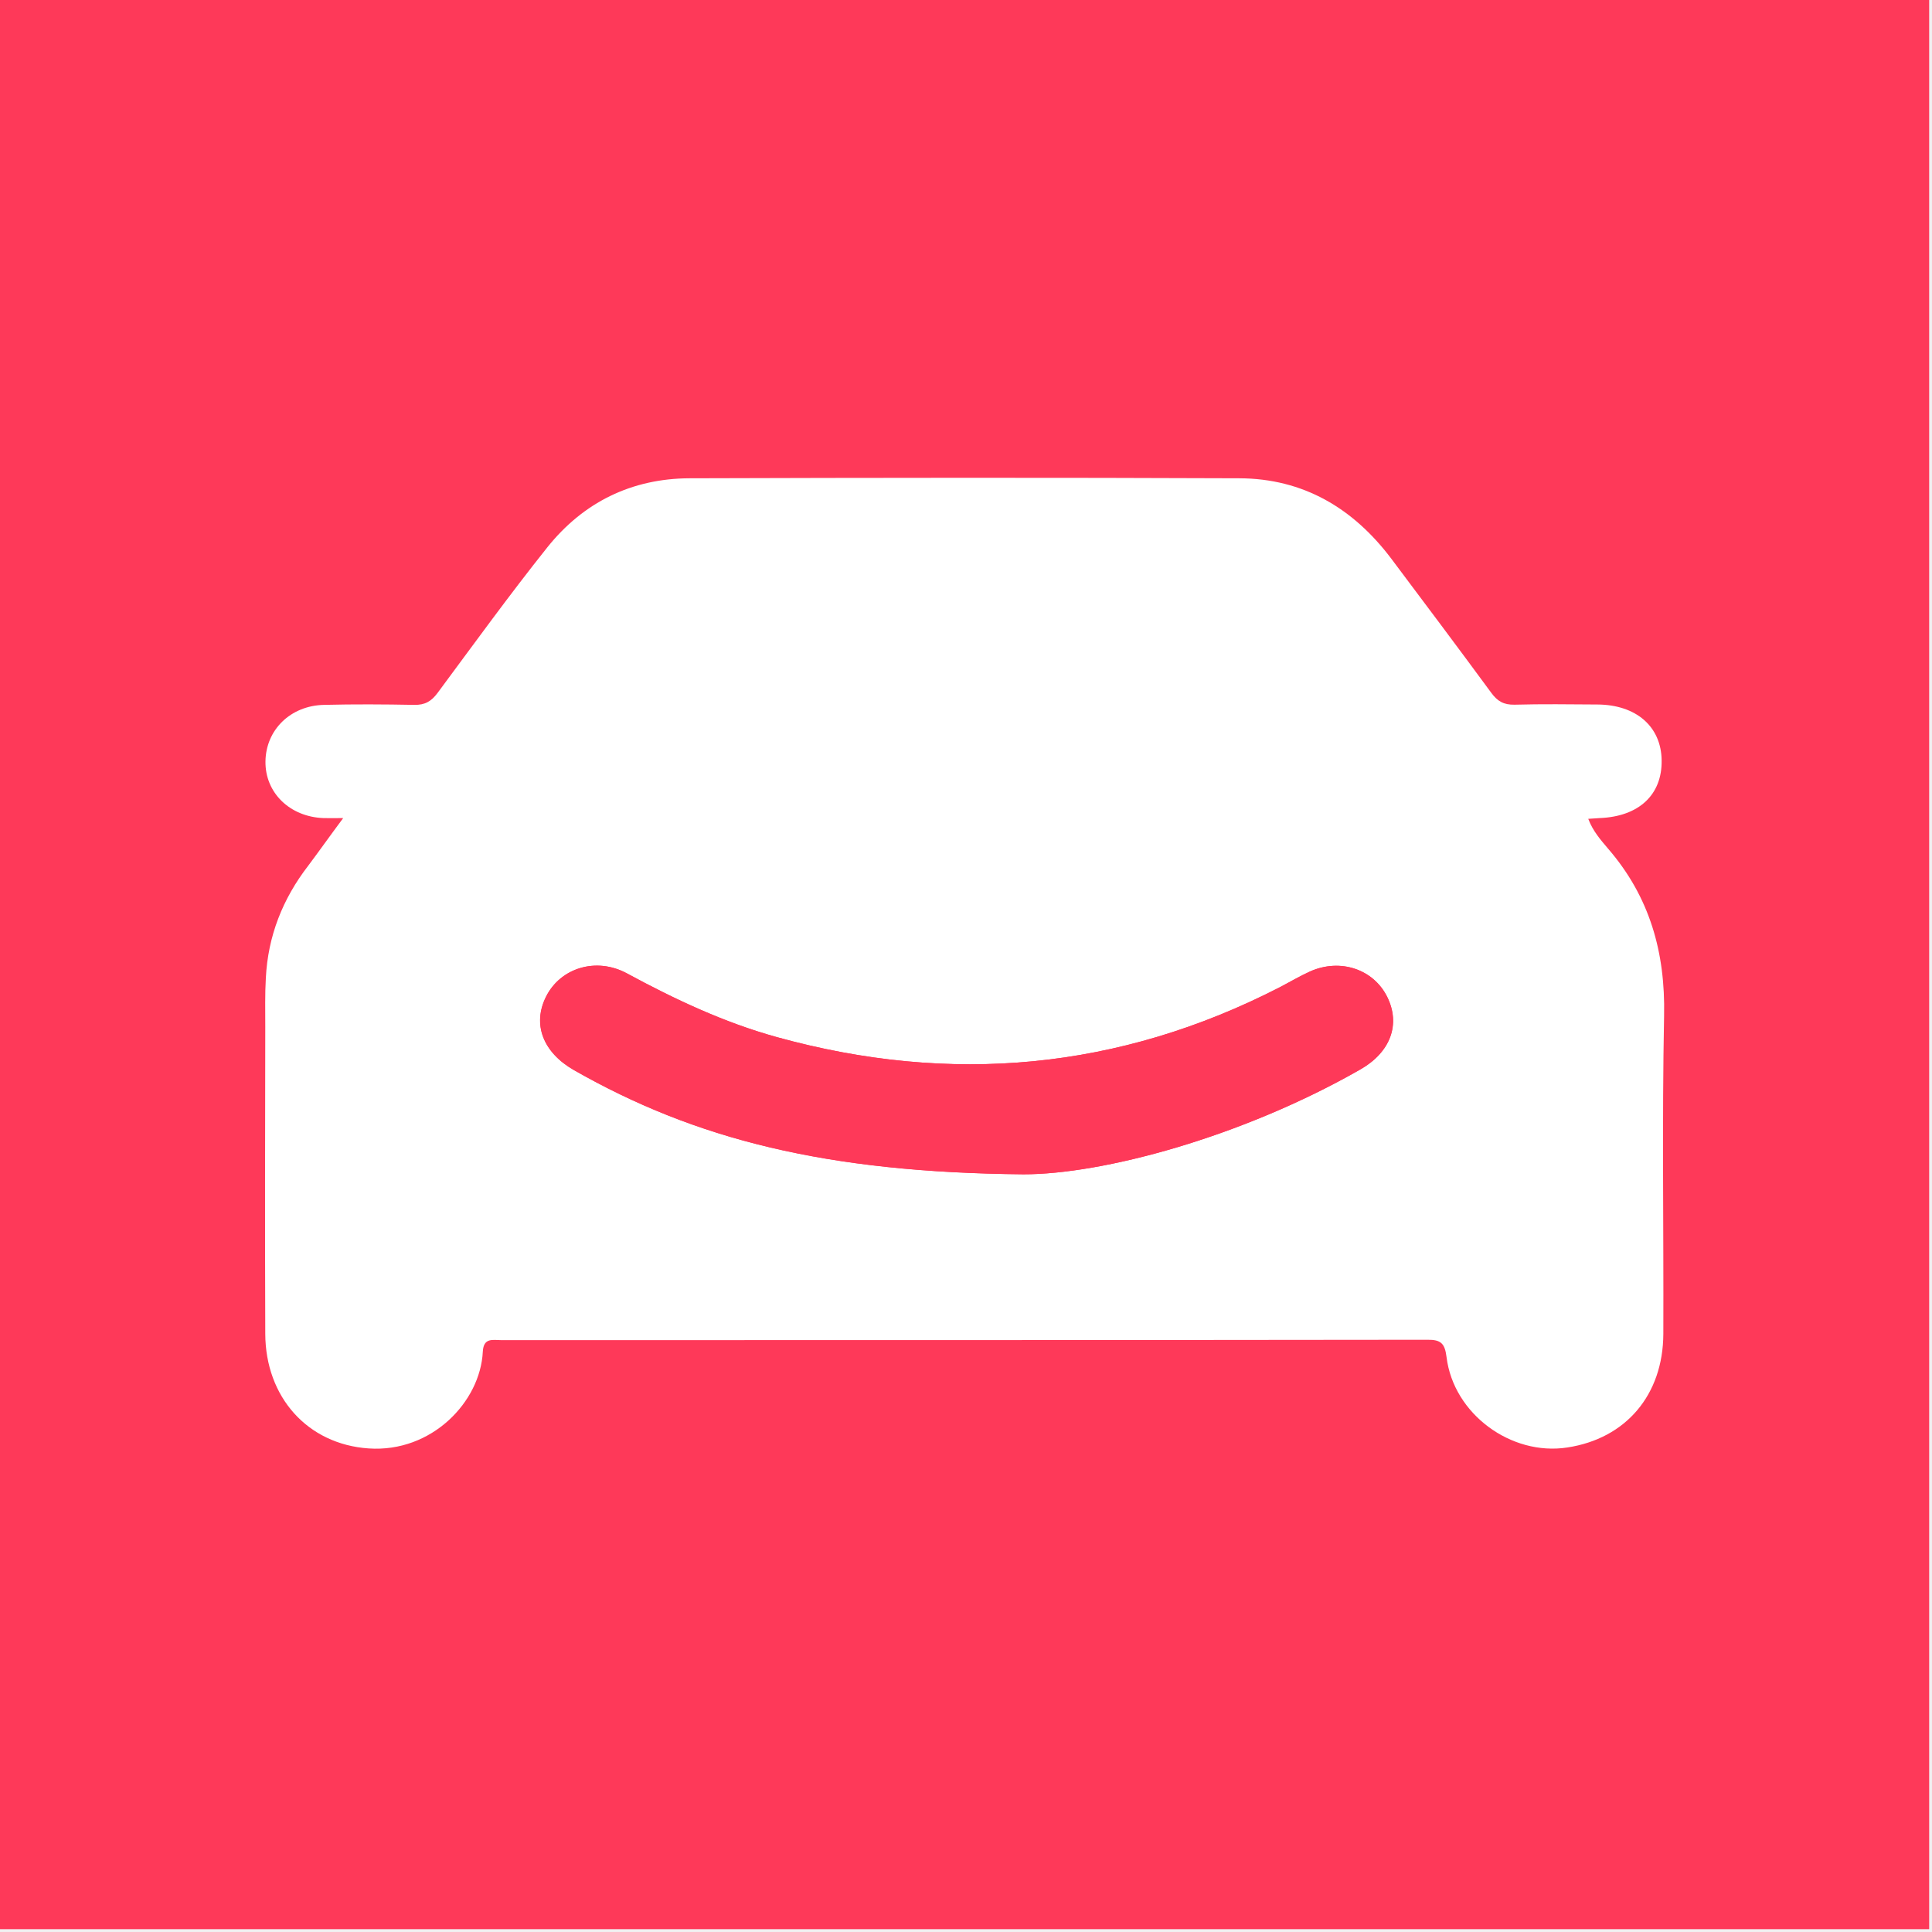
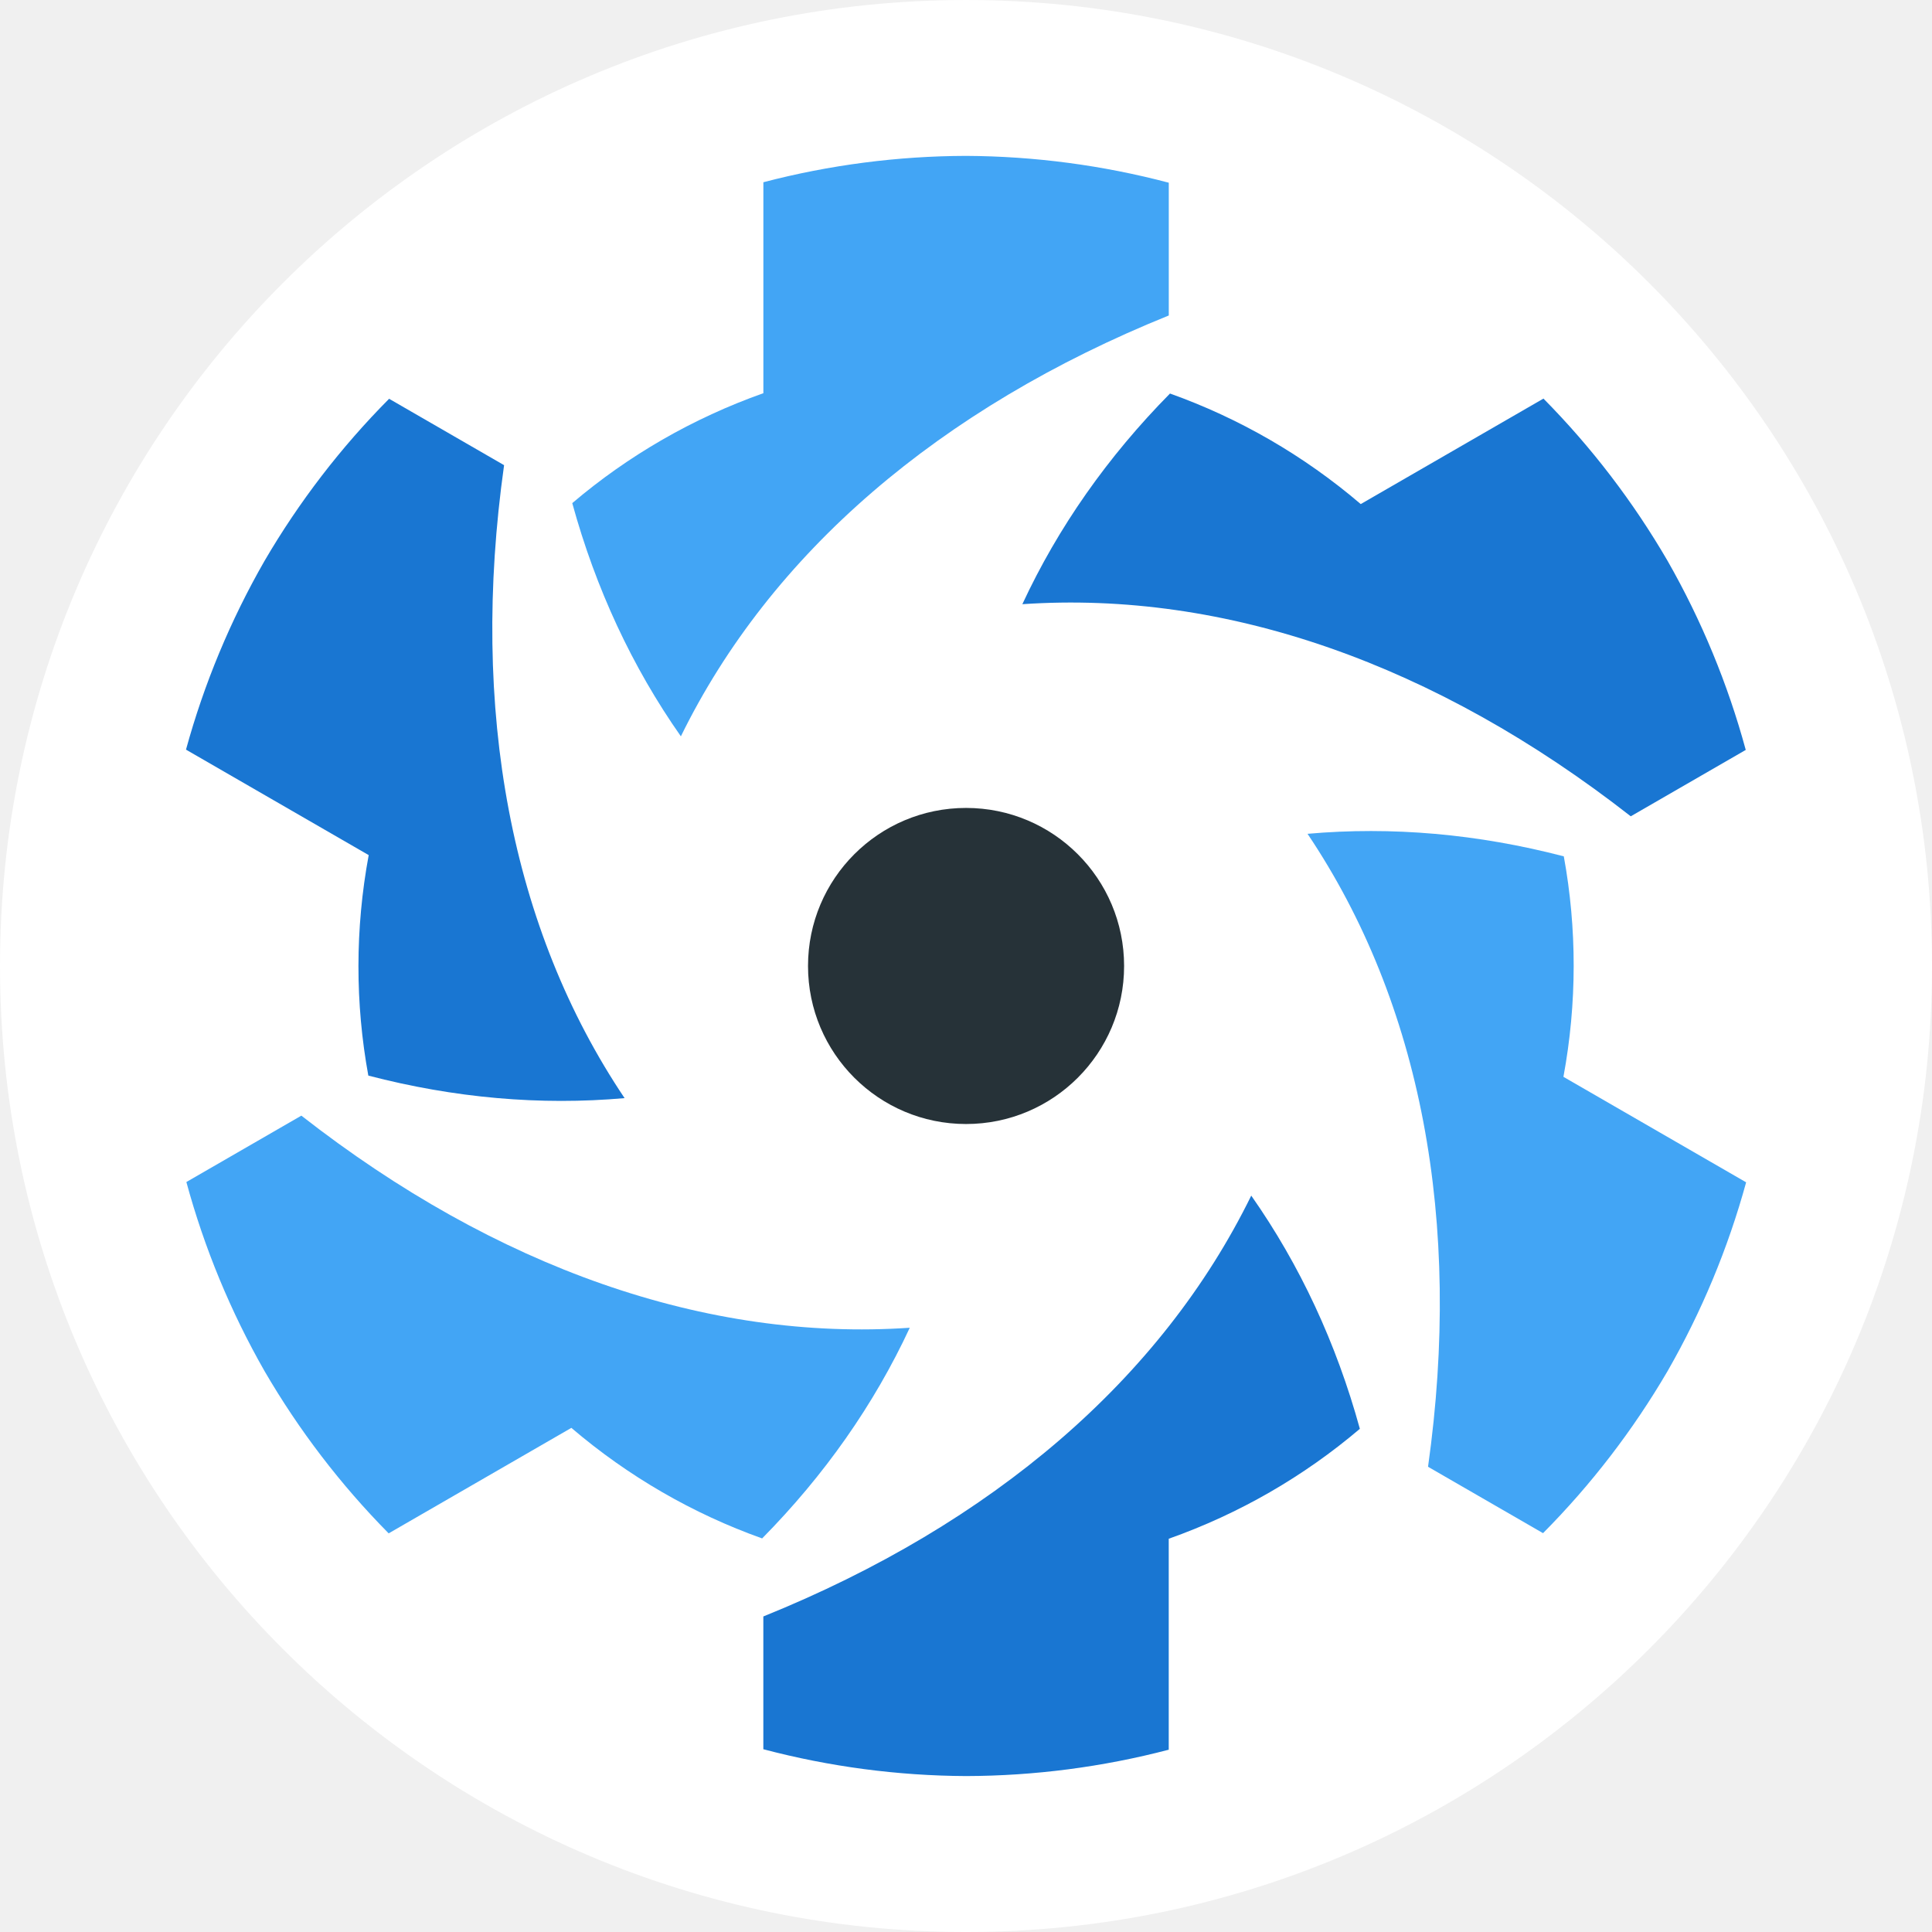
<svg xmlns="http://www.w3.org/2000/svg" version="1.1" id="Layer_1" x="0px" y="0px" viewBox="0 0 1024 1024" style="enable-background:new 0 0 1024 1024;" xml:space="preserve">
  <style type="text/css">
- 	.st0{fill:#FE3959;}
- 	.st1{fill:none;}
- 	.st2{fill:#FFFFFF;}
+ 	.st0{fill:#FFFFFF;}
+ 	.st1{fill:#263238;}
+ 	.st2{fill:#1976D2;}
+ 	.st3{fill:#42A5F5;}
</style>
-   <g>
-     <rect class="st0" width="1022.5" height="1022.5" />
-     <path class="st1" d="M1023.8,513c0,167.6,0,335.1,0.2,502.7c0,6.6-1,8.3-8,8.3c-335.8-0.2-671.6-0.2-1007.5,0c-7.6,0-8.5-2-8.5-8.8   C0.2,679.7,0.2,344.3,0,8.8C0,1.9,1,0,8.5,0C344,0.3,679.5,0.3,1015,0c7.8,0,9,2.1,9,9.3C1023.8,177.2,1023.8,345.1,1023.8,513z    M181.9,433.6c-7.3,9.8-12.8,17.6-18.6,25.2c-13.7,17.6-21.4,37.3-22.5,59.6c-0.4,8.6-0.3,17.3-0.3,25.9c0,54.2-0.2,108.4,0,162.6   c0.1,33.6,22.5,58.7,54.8,60.8c33.4,2.2,59.2-24.7,60.5-51.3c0.4-7.6,5.4-6.1,9.8-6.1c163.6,0,327.2,0,490.8-0.2   c7.3,0,9.3,2.1,10.2,9.2c3.8,30.1,34.2,52.5,64,47.9c31-4.8,50.8-27.9,50.9-60.3c0.2-56.2-0.8-112.4,0.4-168.6   c0.7-33.5-7.6-62.9-29.6-88.4c-3.9-4.5-8.1-9.2-10.6-15.9c2.9-0.2,4.4-0.4,6-0.4c20.8-0.8,33.2-12.3,32.9-30.6   c-0.3-17.9-13.6-29.5-34.1-29.6c-14.6-0.1-29.3-0.3-43.9,0.1c-5.6,0.2-9-1.8-12.3-6.3c-17.5-23.8-35.3-47.5-53-71.1   c-20.1-26.8-46.7-42.5-80.6-42.6c-97.1-0.4-194.2-0.3-291.3,0c-30.7,0.1-56.3,12.6-75.4,36.6c-20.1,25.2-39,51.3-58.2,77.2   c-3.3,4.4-6.6,6.5-12.3,6.3c-16-0.4-31.9-0.4-47.9,0c-17.8,0.4-30.8,13.3-31,30c-0.2,16.5,12.8,29.3,30.7,30   C173.9,433.7,176.5,433.6,181.9,433.6z" />
-     <path class="st2" d="M181.9,433.6c-5.4,0-7.9,0.1-10.5,0c-17.9-0.7-30.9-13.5-30.7-30c0.2-16.7,13.2-29.6,31-30   c16-0.4,31.9-0.3,47.9,0c5.7,0.1,9-1.9,12.3-6.3c19.2-25.9,38.1-52,58.2-77.2c19.1-23.9,44.7-36.5,75.4-36.6   c97.1-0.3,194.2-0.4,291.3,0c33.9,0.1,60.4,15.8,80.6,42.6c17.8,23.7,35.5,47.3,53,71.1c3.3,4.5,6.6,6.4,12.3,6.3   c14.6-0.4,29.3-0.2,43.9-0.1c20.6,0.1,33.9,11.7,34.1,29.6c0.3,18.3-12.1,29.8-32.9,30.6c-1.6,0.1-3.2,0.2-6,0.4   c2.5,6.6,6.7,11.3,10.6,15.9c22,25.5,30.3,54.9,29.6,88.4c-1.1,56.2-0.2,112.4-0.4,168.6c-0.1,32.5-19.9,55.6-50.9,60.3   c-29.8,4.6-60.3-17.8-64-47.9c-0.9-7.2-2.9-9.3-10.2-9.2c-163.6,0.2-327.2,0.2-490.8,0.2c-4.4,0-9.4-1.5-9.8,6.1   c-1.3,26.6-27.1,53.6-60.5,51.3c-32.4-2.2-54.7-27.2-54.8-60.8c-0.2-54.2-0.1-108.4,0-162.6c0-8.6-0.2-17.3,0.3-25.9   c1.1-22.2,8.9-42,22.5-59.6C169.1,451.2,174.6,443.4,181.9,433.6z M542.4,622.4c41.6,0.1,115.5-19.5,178.6-55.6   c15.9-9.1,21.4-23.9,14.2-38.4c-7.2-14.7-24.9-20.6-40.9-13.5c-5.4,2.4-10.6,5.5-15.9,8.3c-85.4,43.9-174.4,52-266.7,26.5   c-28-7.7-54-20-79.5-33.8c-16.3-8.8-35.2-2.9-42.8,12.3c-7.4,14.7-1.6,29.6,14.8,39C368.5,603.8,437.9,621.4,542.4,622.4z" />
-     <path class="st0" d="M542.4,622.4c-104.5-0.9-173.8-18.5-238.1-55.2c-16.5-9.4-22.2-24.3-14.8-39c7.6-15.1,26.5-21.1,42.8-12.3   c25.5,13.8,51.5,26,79.5,33.8c92.3,25.5,181.3,17.4,266.7-26.5c5.3-2.7,10.5-5.8,15.9-8.3c16-7.2,33.6-1.2,40.9,13.5   c7.2,14.6,1.7,29.3-14.2,38.4C657.9,602.9,583.9,622.5,542.4,622.4z" />
+   <g id="g5443-0-1-5-1-9" transform="matrix(0.5559532,0,0,0.5559532,-521.9348,-328.661)">
+     <g id="g8856-6-1-1-9-0-1-9" transform="matrix(0.09527033,0,0,0.09527033,-1695.272,706.6292)">
+       <circle id="circle8858-1-3-7-6-5-3-0" class="st0" cx="37315.2" cy="8454.7" r="9666.6">
+ 		</circle>
+       <path id="path8860-5-4-8-2-9-0-9" class="st1" d="M38897.2,8454.4c0,873.4-708,1581.5-1581.5,1581.5h0    c-873.4,0-1581.5-708-1581.5-1581.5c0,0,0,0,0,0c0-873.4,708.1-1581.5,1581.5-1581.5C38189.2,6872.9,38897.2,7581,38897.2,8454.4z    " />
+       <path id="path8862-5-5-9-1-3-6-3" class="st2" d="M44335.9,4400.8c-343.9-591.6-761.3-1137.3-1242.3-1624.1l-1828.3,1055.6    c-569.9-486.8-1217.5-859.6-1908.9-1106.3c-624.2,632.6-1120,1339.4-1477.4,2108.1c2035.1-138.5,4137,598,6088.3,2122.6    l1150.6-664.3C44938.2,5631.2,44675.4,4995.7,44335.9,4400.8L44335.9,4400.8z" />
+       <path id="path8864-4-8-1-2-4-4-4" class="st3" d="M44336.4,12507.2c340.4-593.6,604.3-1228,785.4-1887.9l-1828.3-1055.6    c136.6-736.9,135.7-1484.2,3.7-2206.3c-859.9-224.3-1720-300.3-2564.4-225.5c1137.5,1693.2,1550.6,3881.8,1205.9,6333.9    l1150.6,664.3C43571.9,13644.1,43990.9,13098.7,44336.4,12507.2L44336.4,12507.2z" />
+       <path id="path8866-7-5-5-0-6-4-7" class="st2" d="M37316.2,16560.9c684.3-2,1365.6-90.6,2027.7-263.8V14186    c706.5-250.1,1353.2-624.6,1912.5-1100c-235.7-856.8-599.9-1639.7-1086.9-2333.6c-897.6,1831.7-2586.4,3283.7-4882.4,4211.3    v1328.6C35949.4,16467.2,36631.2,16557.5,37316.2,16560.9z" />
+       <path id="path8868-6-7-4-7-2-7-3" class="st3" d="M30295.5,12508c343.9,591.6,761.3,1137.3,1242.3,1624.1l1828.3-1055.6    c569.9,486.8,1217.5,859.6,1908.9,1106.3c624.2-632.6,1120-1339.4,1477.4-2108.1c-2035.1,138.5-4137-598-6088.3-2122.6    l-1150.6,664.3C29693.2,11277.5,29956,11913.1,30295.5,12508L30295.5,12508z" />
+       <path id="path8870-5-3-9-3-5-5-1" class="st2" d="M30295.1,4401.6c-340.4,593.6-604.3,1228-785.4,1887.9L31338,7345    c-136.6,736.9-135.7,1484.2-3.7,2206.3c859.9,224.3,1720,300.3,2564.4,225.5c-1137.5-1693.2-1550.6-3881.8-1205.9-6333.9    l-1150.6-664.3C31059.5,3264.7,30640.5,3810,30295.1,4401.6z" />
+       <path id="path8872-6-3-2-1-3-3-7" class="st3" d="M37315.2,347.9c-684.3,2-1365.6,90.6-2027.7,263.8v2111.1    c-706.5,250.1-1353.2,624.6-1912.5,1100c235.7,856.8,599.9,1639.7,1086.9,2333.6c897.6-1831.7,2586.4-3283.7,4882.4-4211.3V616.4    C38682,441.5,38000.2,351.3,37315.2,347.9L37315.2,347.9z" />
+     </g>
  </g>
</svg>
